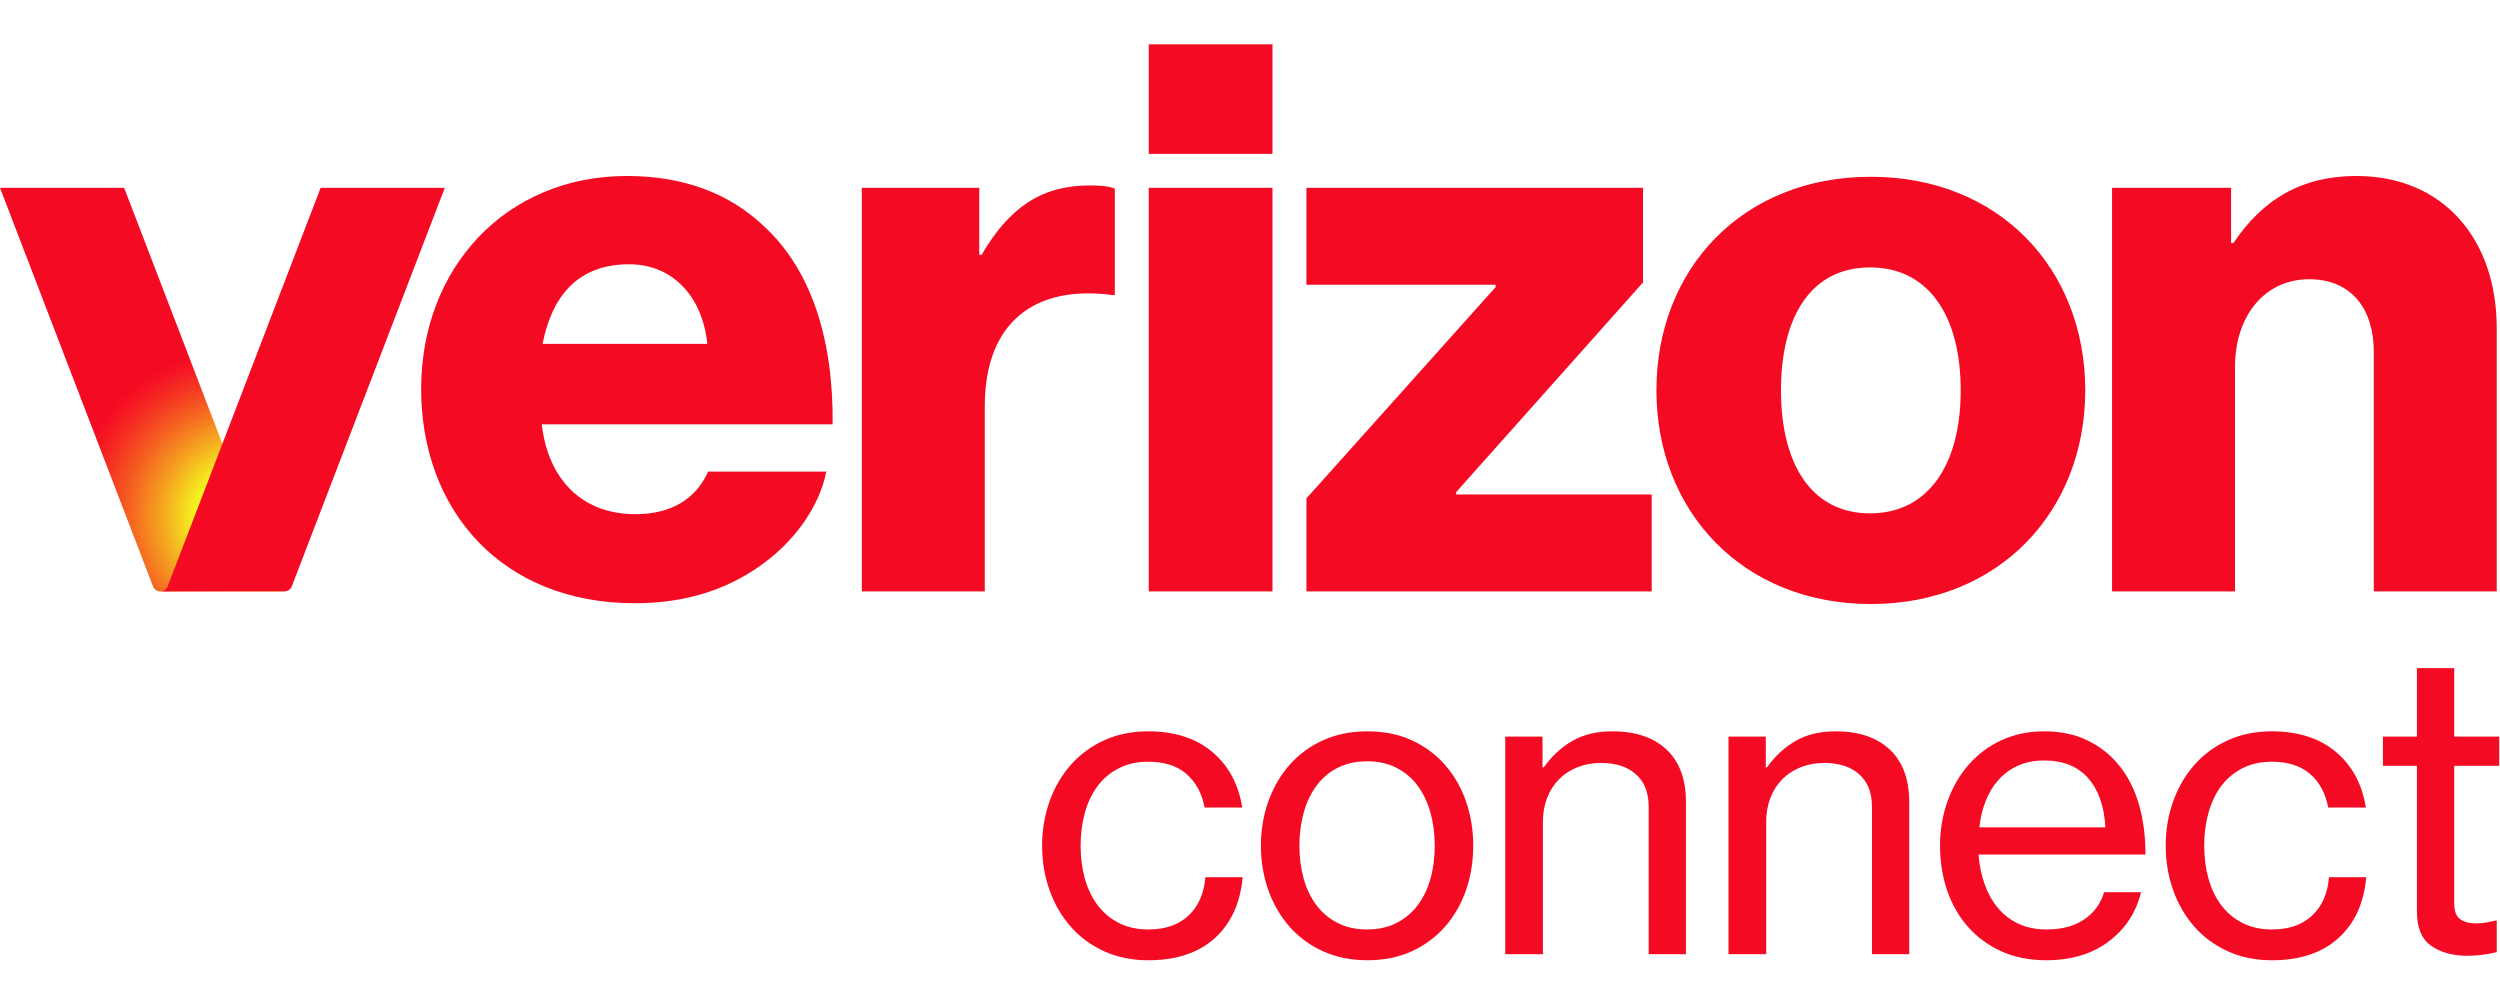
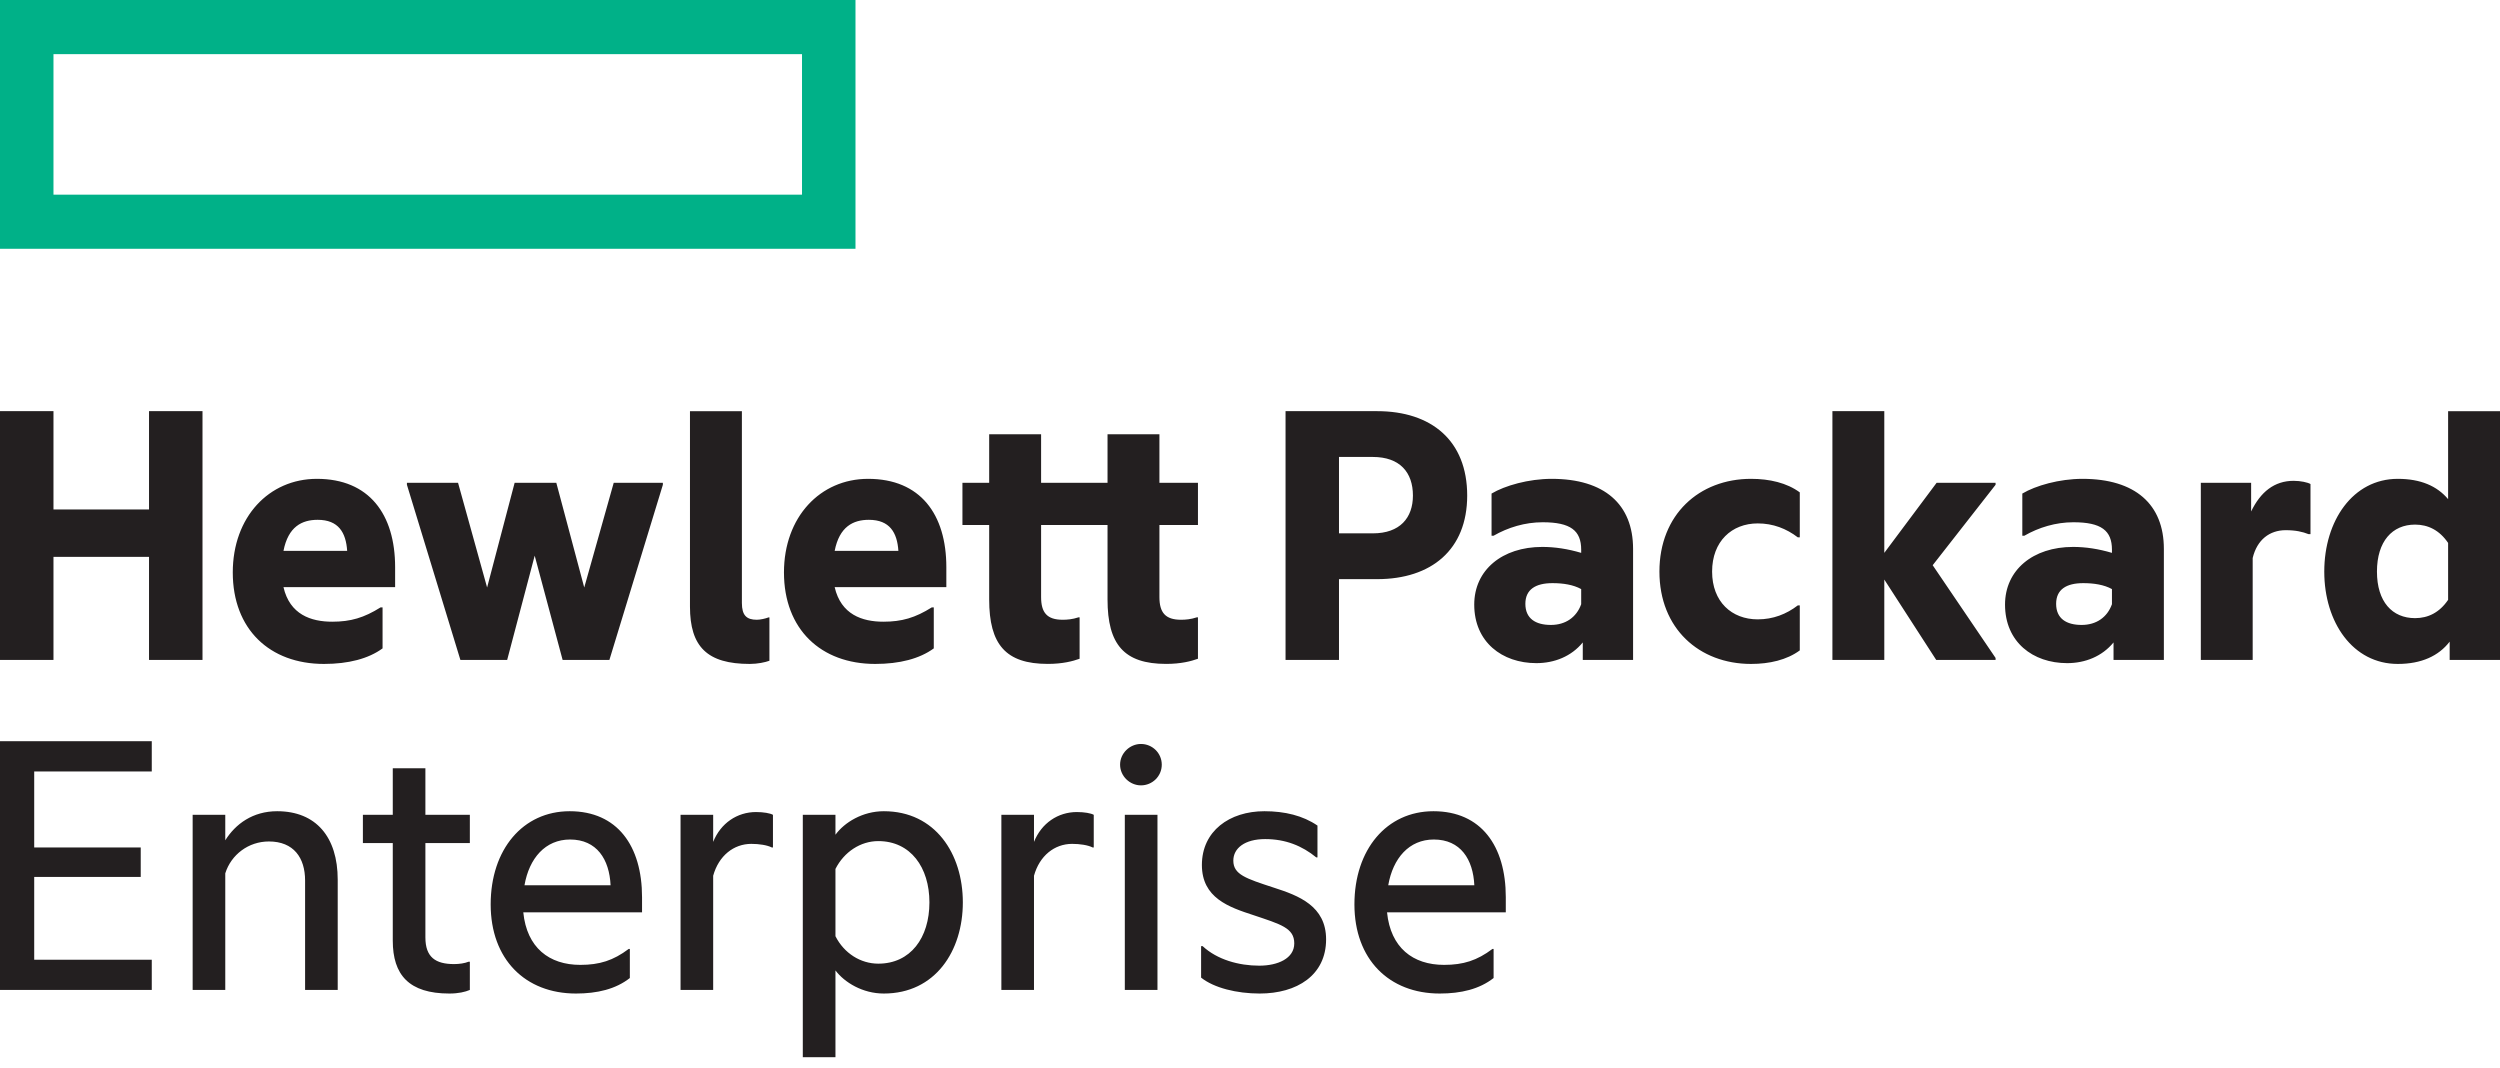
- <svg xmlns="http://www.w3.org/2000/svg" width="102" height="41" viewBox="0 0 102 41" fill="none">
-   <path d="M86.172 24.13H91.189V14.963C91.189 12.873 92.412 11.393 94.213 11.393C95.949 11.393 96.85 12.616 96.85 14.353V24.13H101.867V13.388C101.867 9.753 99.68 7.18 96.142 7.18C93.891 7.18 92.315 8.145 91.125 9.914H91.028V7.663H86.172V24.13H86.172ZM76.33 7.212C71.088 7.212 67.582 10.975 67.582 15.928C67.582 20.849 71.088 24.644 76.33 24.644C81.573 24.644 85.078 20.849 85.078 15.928C85.078 10.975 81.573 7.212 76.33 7.212ZM76.298 20.945C73.918 20.945 72.664 18.952 72.664 15.928C72.664 12.873 73.918 10.911 76.298 10.911C78.678 10.911 79.997 12.873 79.997 15.928C79.997 18.952 78.678 20.945 76.298 20.945ZM53.302 24.13H67.389V20.174H59.413V20.077L67.036 11.522V7.663H53.302V11.618H61.021V11.715L53.302 20.334V24.13ZM46.869 24.13H51.918V7.663H46.869V24.13ZM35.162 24.13H40.179V16.572C40.179 13.13 42.238 11.618 45.389 12.037H45.486V7.695C45.228 7.598 44.939 7.566 44.457 7.566C42.495 7.566 41.176 8.466 40.05 10.396H39.954V7.663H35.162V24.13ZM25.931 20.978C23.712 20.978 22.361 19.53 22.104 17.312H33.972C34.004 13.773 33.071 10.943 31.109 9.174C29.727 7.888 27.893 7.18 25.577 7.18C20.625 7.18 17.183 10.943 17.183 15.864C17.183 20.817 20.464 24.612 25.899 24.612C27.958 24.612 29.598 24.065 30.948 23.132C32.396 22.136 33.425 20.688 33.714 19.241H28.89C28.408 20.334 27.411 20.978 25.931 20.978ZM25.674 10.782C27.443 10.782 28.665 12.101 28.858 14.031H22.136C22.522 12.069 23.583 10.782 25.674 10.782ZM46.869 1.809H51.918V6.279H46.869V1.809Z" fill="#F50A23" />
-   <path d="M11.308 23.924L5.065 7.662H0L6.243 23.924C6.291 24.048 6.409 24.129 6.542 24.129H11.607C11.474 24.129 11.355 24.048 11.308 23.924Z" fill="url(#paint0_radial_3365_4169)" />
-   <path d="M6.84 23.924L13.083 7.662H18.148L11.905 23.924C11.858 24.048 11.739 24.129 11.607 24.129H6.542C6.674 24.129 6.793 24.048 6.84 23.924Z" fill="#F50A23" />
-   <path d="M45.055 38.815C44.521 38.572 44.066 38.239 43.692 37.815C43.317 37.391 43.027 36.894 42.824 36.327C42.62 35.759 42.518 35.15 42.518 34.5C42.518 33.861 42.62 33.258 42.824 32.69C43.027 32.122 43.317 31.626 43.692 31.202C44.066 30.778 44.521 30.444 45.055 30.202C45.59 29.959 46.188 29.838 46.849 29.838C47.918 29.838 48.786 30.116 49.453 30.673C50.12 31.23 50.53 31.987 50.685 32.946H49.147C49.037 32.362 48.789 31.905 48.403 31.574C48.018 31.243 47.499 31.078 46.849 31.078C46.398 31.078 45.998 31.166 45.651 31.343C45.303 31.519 45.014 31.762 44.783 32.07C44.552 32.379 44.378 32.742 44.262 33.161C44.147 33.58 44.089 34.026 44.089 34.5C44.089 34.985 44.147 35.434 44.262 35.847C44.378 36.261 44.552 36.622 44.783 36.93C45.015 37.239 45.303 37.482 45.651 37.658C45.998 37.834 46.398 37.922 46.849 37.922C47.544 37.922 48.092 37.732 48.495 37.352C48.897 36.972 49.125 36.451 49.181 35.79H50.702C50.602 36.859 50.219 37.691 49.553 38.286C48.886 38.881 47.984 39.179 46.849 39.179C46.188 39.178 45.59 39.057 45.055 38.815Z" fill="#F50A23" />
-   <path d="M53.983 38.815C53.448 38.572 52.994 38.239 52.619 37.815C52.244 37.391 51.955 36.894 51.751 36.327C51.547 35.759 51.445 35.15 51.445 34.5C51.445 33.861 51.547 33.258 51.751 32.69C51.955 32.122 52.244 31.626 52.619 31.202C52.994 30.778 53.448 30.444 53.983 30.202C54.517 29.959 55.121 29.838 55.793 29.838C56.465 29.838 57.066 29.959 57.595 30.202C58.124 30.444 58.576 30.778 58.951 31.202C59.325 31.626 59.612 32.122 59.811 32.69C60.009 33.258 60.108 33.861 60.108 34.5C60.108 35.15 60.009 35.759 59.811 36.327C59.612 36.894 59.325 37.39 58.951 37.815C58.576 38.239 58.124 38.572 57.595 38.815C57.066 39.057 56.465 39.178 55.793 39.178C55.121 39.178 54.517 39.057 53.983 38.815ZM56.975 37.658C57.322 37.482 57.612 37.239 57.843 36.93C58.075 36.622 58.248 36.261 58.364 35.847C58.48 35.434 58.537 34.985 58.537 34.5C58.537 34.026 58.48 33.58 58.364 33.161C58.248 32.742 58.075 32.376 57.843 32.061C57.611 31.747 57.322 31.502 56.975 31.326C56.628 31.15 56.228 31.061 55.777 31.061C55.324 31.061 54.925 31.149 54.578 31.326C54.231 31.502 53.941 31.748 53.71 32.061C53.478 32.376 53.305 32.742 53.19 33.161C53.074 33.58 53.016 34.026 53.016 34.5C53.016 34.985 53.074 35.434 53.19 35.847C53.305 36.261 53.478 36.622 53.71 36.93C53.941 37.239 54.231 37.482 54.578 37.658C54.925 37.834 55.324 37.922 55.777 37.922C56.228 37.922 56.628 37.834 56.975 37.658Z" fill="#F50A23" />
-   <path d="M62.985 31.309C63.304 30.857 63.69 30.5 64.142 30.235C64.593 29.97 65.145 29.838 65.795 29.838C66.731 29.838 67.465 30.086 67.994 30.582C68.523 31.078 68.787 31.795 68.787 32.731V38.93H67.266V32.913C67.266 32.34 67.093 31.899 66.746 31.59C66.398 31.282 65.922 31.127 65.316 31.127C64.974 31.127 64.657 31.185 64.365 31.301C64.073 31.416 63.822 31.579 63.613 31.789C63.403 31.998 63.241 32.251 63.125 32.549C63.009 32.847 62.952 33.172 62.952 33.524V38.931H61.414V30.053H62.935V31.309H62.985Z" fill="#F50A23" />
-   <path d="M72.094 31.309C72.413 30.857 72.799 30.5 73.251 30.235C73.703 29.97 74.254 29.838 74.904 29.838C75.841 29.838 76.574 30.086 77.103 30.582C77.632 31.078 77.897 31.795 77.897 32.731V38.93H76.376V32.913C76.376 32.34 76.203 31.899 75.855 31.59C75.508 31.282 75.031 31.127 74.425 31.127C74.083 31.127 73.767 31.185 73.475 31.301C73.182 31.416 72.931 31.579 72.722 31.789C72.513 31.998 72.35 32.251 72.234 32.549C72.119 32.847 72.061 33.172 72.061 33.524V38.931H70.523V30.053H72.044V31.309H72.094Z" fill="#F50A23" />
-   <path d="M81.658 38.815C81.123 38.572 80.668 38.239 80.294 37.815C79.919 37.391 79.635 36.894 79.442 36.327C79.249 35.759 79.153 35.15 79.153 34.5C79.153 33.861 79.255 33.258 79.459 32.69C79.663 32.122 79.949 31.626 80.319 31.202C80.688 30.778 81.134 30.444 81.658 30.202C82.181 29.959 82.762 29.838 83.402 29.838C84.063 29.838 84.647 29.959 85.154 30.202C85.661 30.444 86.091 30.78 86.444 31.21C86.807 31.651 87.08 32.18 87.262 32.797C87.444 33.414 87.535 34.103 87.535 34.864H80.723C80.756 35.293 80.839 35.696 80.971 36.071C81.104 36.445 81.285 36.771 81.517 37.046C81.749 37.321 82.029 37.536 82.36 37.691C82.691 37.845 83.071 37.922 83.501 37.922C84.118 37.922 84.627 37.787 85.03 37.517C85.432 37.247 85.705 36.875 85.848 36.401H87.353C87.154 37.228 86.716 37.897 86.038 38.41C85.361 38.922 84.509 39.178 83.484 39.178C82.801 39.178 82.192 39.057 81.658 38.815ZM82.344 31.235C82.035 31.373 81.77 31.563 81.55 31.805C81.33 32.048 81.153 32.334 81.021 32.665C80.889 32.995 80.801 33.359 80.757 33.756H85.898C85.854 32.896 85.62 32.227 85.195 31.747C84.771 31.268 84.173 31.028 83.402 31.028C83.005 31.028 82.652 31.097 82.344 31.235Z" fill="#F50A23" />
-   <path d="M90.899 38.815C90.365 38.572 89.91 38.239 89.535 37.815C89.161 37.391 88.871 36.894 88.667 36.327C88.463 35.759 88.361 35.15 88.361 34.5C88.361 33.861 88.463 33.258 88.667 32.69C88.871 32.122 89.16 31.626 89.535 31.202C89.91 30.778 90.365 30.444 90.899 30.202C91.433 29.959 92.031 29.838 92.693 29.838C93.762 29.838 94.63 30.116 95.297 30.673C95.963 31.23 96.374 31.987 96.528 32.946H94.991C94.88 32.362 94.632 31.905 94.247 31.574C93.861 31.243 93.343 31.078 92.693 31.078C92.241 31.078 91.841 31.166 91.495 31.343C91.147 31.519 90.858 31.762 90.626 32.07C90.395 32.379 90.222 32.742 90.106 33.161C89.99 33.58 89.932 34.026 89.932 34.5C89.932 34.985 89.99 35.434 90.106 35.847C90.222 36.261 90.395 36.622 90.626 36.93C90.858 37.239 91.147 37.482 91.495 37.658C91.841 37.834 92.241 37.922 92.693 37.922C93.387 37.922 93.936 37.732 94.338 37.352C94.74 36.972 94.969 36.451 95.024 35.79H96.545C96.445 36.859 96.063 37.691 95.396 38.286C94.729 38.881 93.828 39.179 92.693 39.179C92.031 39.178 91.433 39.057 90.899 38.815Z" fill="#F50A23" />
-   <path d="M98.611 30.054V27.26H100.132V30.054H101.967V31.244H100.132V36.848C100.132 37.168 100.212 37.386 100.372 37.501C100.532 37.617 100.755 37.675 101.042 37.675C101.174 37.675 101.314 37.661 101.463 37.633C101.612 37.606 101.73 37.581 101.819 37.559H101.868V38.849C101.449 38.948 101.036 38.997 100.628 38.997C100.033 38.986 99.548 38.846 99.174 38.576C98.799 38.306 98.611 37.845 98.611 37.195V31.244H97.223V30.053H98.611V30.054Z" fill="#F50A23" />
-   <defs>
-     <radialGradient id="paint0_radial_3365_4169" cx="0" cy="0" r="1" gradientUnits="userSpaceOnUse" gradientTransform="translate(10.5655 21.3014) rotate(-70.1479) scale(8.73742 9.45235)">
-       <stop stop-color="#F5FF1E" />
-       <stop offset="0.257" stop-color="#F5FF1E" />
-       <stop offset="0.266" stop-color="#F5FA1E" />
-       <stop offset="0.423" stop-color="#F5A620" />
-       <stop offset="0.562" stop-color="#F56321" />
-       <stop offset="0.678" stop-color="#F53322" />
-       <stop offset="0.766" stop-color="#F51523" />
-       <stop offset="0.816" stop-color="#F50A23" />
-     </radialGradient>
-   </defs>
+ <svg xmlns="http://www.w3.org/2000/svg" width="82" height="35" viewBox="0 0 82 35" fill="none">
+   <path d="M26.306 6.385H1.754V1.776H26.306L26.306 6.385ZM28.06 0H0V8.16H28.06L28.06 0Z" fill="#00B188" />
+   <path d="M1.754 21.646H0V13.486H1.754V16.711H4.888V13.486H6.642V21.646H4.888V18.265H1.754V21.646ZM9.298 18.069H11.387C11.348 17.469 11.104 17.05 10.42 17.05C9.904 17.05 9.453 17.273 9.298 18.069ZM10.626 21.777C8.847 21.777 7.635 20.641 7.635 18.775C7.635 16.959 8.821 15.706 10.394 15.706C12.109 15.706 12.96 16.868 12.96 18.605V19.258H9.298C9.505 20.158 10.201 20.392 10.897 20.392C11.503 20.392 11.941 20.262 12.483 19.922H12.548V21.267C12.084 21.607 11.425 21.777 10.626 21.777ZM17.538 18.226L16.635 21.646H15.101L13.347 15.901V15.836H15.024L15.977 19.27L16.88 15.836H18.247L19.163 19.27L20.13 15.836H21.742V15.901L19.988 21.646H18.454L17.538 18.226ZM24.592 21.777C23.199 21.777 22.631 21.215 22.631 19.897V13.487H24.334V19.779C24.334 20.184 24.488 20.328 24.823 20.328C24.94 20.328 25.108 20.289 25.21 20.25H25.237V21.673C25.095 21.724 24.85 21.777 24.592 21.777ZM27.377 18.069H29.467C29.428 17.469 29.183 17.05 28.499 17.05C27.984 17.05 27.532 17.273 27.377 18.069ZM28.706 21.777C26.926 21.777 25.714 20.641 25.714 18.775C25.714 16.959 26.901 15.706 28.474 15.706C30.189 15.706 31.04 16.868 31.04 18.605V19.258H27.377C27.584 20.158 28.28 20.392 28.976 20.392C29.583 20.392 30.021 20.262 30.563 19.922H30.628V21.267C30.163 21.607 29.506 21.777 28.706 21.777ZM38.029 15.836H39.293V17.22H38.029V19.583C38.029 20.092 38.223 20.328 38.739 20.328C38.88 20.328 39.061 20.314 39.254 20.249H39.293V21.607C39.074 21.686 38.739 21.776 38.249 21.776C36.868 21.776 36.327 21.137 36.327 19.661V17.22H34.148V19.583C34.148 20.092 34.341 20.328 34.856 20.328C34.999 20.328 35.179 20.314 35.373 20.249H35.411V21.607C35.192 21.686 34.856 21.776 34.367 21.776C32.987 21.776 32.445 21.137 32.445 19.661V17.22H31.568V15.836H32.445V14.243H34.148V15.836H36.327V14.243H38.029V15.836M45.028 17.494C45.919 17.494 46.344 16.986 46.344 16.254C46.344 15.497 45.919 14.988 45.028 14.988H43.919V17.494L45.028 17.494ZM48.124 16.254C48.124 18.03 46.95 18.996 45.17 18.996H43.919V21.646H42.166V13.486H45.17C46.95 13.486 48.124 14.452 48.124 16.254ZM51.863 19.818V19.322C51.605 19.179 51.27 19.127 50.922 19.127C50.367 19.127 50.032 19.335 50.032 19.805C50.032 20.289 50.367 20.498 50.87 20.498C51.347 20.498 51.708 20.25 51.863 19.818ZM51.915 21.072C51.541 21.529 50.987 21.751 50.392 21.751C49.271 21.751 48.355 21.06 48.355 19.831C48.355 18.696 49.271 17.939 50.586 17.939C50.998 17.939 51.425 18.004 51.863 18.134V18.03C51.863 17.403 51.515 17.13 50.6 17.13C50.019 17.13 49.465 17.299 48.987 17.573H48.923V16.189C49.361 15.928 50.136 15.706 50.896 15.706C52.624 15.706 53.565 16.541 53.565 18.004V21.646H51.915V21.072M54.429 18.748C54.429 16.881 55.732 15.706 57.434 15.706C58.04 15.706 58.608 15.837 59.033 16.15V17.625H58.968C58.594 17.338 58.156 17.168 57.654 17.168C56.802 17.168 56.157 17.756 56.157 18.748C56.157 19.74 56.802 20.315 57.654 20.315C58.156 20.315 58.594 20.145 58.968 19.857H59.033V21.333C58.608 21.646 58.04 21.777 57.434 21.777C55.732 21.777 54.429 20.615 54.429 18.748ZM61.805 19.009V21.646H60.103V13.486H61.805V18.134L63.521 15.836H65.455V15.901L63.392 18.539L65.455 21.581V21.646H63.508L61.805 19.009ZM69.272 19.818V19.322C69.014 19.179 68.679 19.127 68.331 19.127C67.776 19.127 67.441 19.335 67.441 19.805C67.441 20.289 67.776 20.498 68.278 20.498C68.757 20.498 69.117 20.25 69.272 19.818ZM69.324 21.072C68.95 21.529 68.395 21.751 67.802 21.751C66.68 21.751 65.765 21.06 65.765 19.831C65.765 18.696 66.68 17.939 67.996 17.939C68.409 17.939 68.833 18.004 69.272 18.134V18.03C69.272 17.403 68.924 17.13 68.008 17.13C67.428 17.13 66.873 17.299 66.396 17.573H66.332V16.189C66.77 15.928 67.544 15.706 68.305 15.706C70.034 15.706 70.975 16.541 70.975 18.004V21.646H69.324V21.072M73.837 16.776C74.146 16.136 74.598 15.771 75.231 15.771C75.462 15.771 75.694 15.823 75.784 15.876V17.52H75.72C75.526 17.442 75.294 17.39 74.972 17.39C74.443 17.39 74.031 17.703 73.888 18.303V21.646H72.187V15.836H73.837V16.776ZM80.298 19.675V17.808C80.014 17.39 79.641 17.207 79.214 17.207C78.467 17.207 77.964 17.756 77.964 18.748C77.964 19.74 78.467 20.275 79.214 20.275C79.641 20.275 80.014 20.093 80.298 19.675ZM80.349 21.046C79.988 21.516 79.421 21.777 78.647 21.777C77.177 21.777 76.236 20.419 76.236 18.748C76.236 17.077 77.177 15.706 78.647 15.706C79.395 15.706 79.936 15.941 80.298 16.372V13.487H82V21.646H80.349V21.046ZM0 24.311H4.978V25.303H1.122V27.796H4.616V28.763H1.122V31.479H4.978V32.47H0V24.311ZM9.091 26.608C10.368 26.608 11.077 27.457 11.077 28.854V32.47H10.007V28.88C10.007 28.136 9.633 27.6 8.82 27.6C8.15 27.6 7.582 28.032 7.389 28.645V32.47H6.319V26.726H7.389V27.562C7.724 27.026 8.292 26.608 9.091 26.608ZM13.953 26.726H15.411V27.653H13.953V30.747C13.953 31.4 14.289 31.622 14.895 31.622C15.062 31.622 15.243 31.596 15.371 31.544H15.411V32.47C15.256 32.536 15.036 32.588 14.74 32.588C13.411 32.588 12.883 31.974 12.883 30.852V27.653H11.903V26.726H12.883V25.2H13.953V26.726ZM17.203 29.037H20.027C19.988 28.188 19.576 27.536 18.699 27.536C17.887 27.536 17.357 28.149 17.203 29.037ZM18.892 32.588C17.228 32.588 16.094 31.465 16.094 29.664C16.094 27.862 17.151 26.608 18.686 26.608C20.247 26.608 21.059 27.744 21.059 29.428V29.925H17.164C17.28 31.087 18.016 31.648 19.034 31.648C19.666 31.648 20.117 31.504 20.62 31.126H20.659V32.079C20.195 32.444 19.588 32.588 18.892 32.588M23.392 27.614C23.638 27 24.18 26.635 24.798 26.635C25.044 26.635 25.263 26.674 25.353 26.726V27.796H25.314C25.159 27.719 24.901 27.679 24.643 27.679C24.064 27.679 23.573 28.07 23.392 28.724V32.47H22.322V26.726H23.392V27.614M28.808 31.608C29.866 31.608 30.485 30.76 30.485 29.598C30.485 28.449 29.866 27.588 28.808 27.588C28.228 27.588 27.687 27.94 27.403 28.501V30.708C27.687 31.269 28.228 31.608 28.808 31.608ZM28.989 26.608C30.678 26.608 31.581 28.006 31.581 29.598C31.581 31.191 30.678 32.588 28.989 32.588C28.293 32.588 27.699 32.223 27.403 31.83V34.677H26.332V26.726H27.403V27.379C27.699 26.974 28.293 26.608 28.989 26.608ZM33.915 27.614C34.16 27 34.702 26.635 35.321 26.635C35.566 26.635 35.785 26.674 35.875 26.726V27.796H35.837C35.682 27.719 35.424 27.679 35.166 27.679C34.586 27.679 34.096 28.07 33.915 28.724V32.47H32.845V26.726H33.915V27.614M37.423 24.402C37.797 24.402 38.106 24.702 38.106 25.081C38.106 25.46 37.797 25.76 37.423 25.76C37.062 25.76 36.739 25.46 36.739 25.081C36.739 24.702 37.062 24.402 37.423 24.402ZM36.894 32.47H37.965V26.726H36.894V32.47ZM41.782 29.115C42.594 29.376 43.496 29.715 43.496 30.812C43.496 31.987 42.542 32.588 41.317 32.588C40.569 32.588 39.821 32.405 39.396 32.066V31.034H39.447C39.925 31.478 40.634 31.674 41.304 31.674C41.91 31.674 42.452 31.439 42.452 30.943C42.452 30.434 42.001 30.316 41.111 30.016C40.311 29.755 39.422 29.454 39.422 28.371C39.422 27.261 40.324 26.608 41.472 26.608C42.142 26.608 42.736 26.752 43.213 27.079V28.123H43.174C42.711 27.744 42.168 27.522 41.498 27.522C40.827 27.522 40.453 27.823 40.453 28.228C40.453 28.685 40.865 28.815 41.782 29.115ZM45.534 29.037H48.358C48.319 28.188 47.907 27.536 47.03 27.536C46.217 27.536 45.689 28.149 45.534 29.037ZM47.223 32.588C45.56 32.588 44.425 31.465 44.425 29.664C44.425 27.862 45.483 26.608 47.017 26.608C48.578 26.608 49.39 27.744 49.39 29.428V29.925H45.495C45.611 31.087 46.346 31.648 47.365 31.648C47.998 31.648 48.448 31.504 48.951 31.126H48.99V32.079C48.526 32.444 47.92 32.588 47.223 32.588Z" fill="#231F20" />
</svg>
